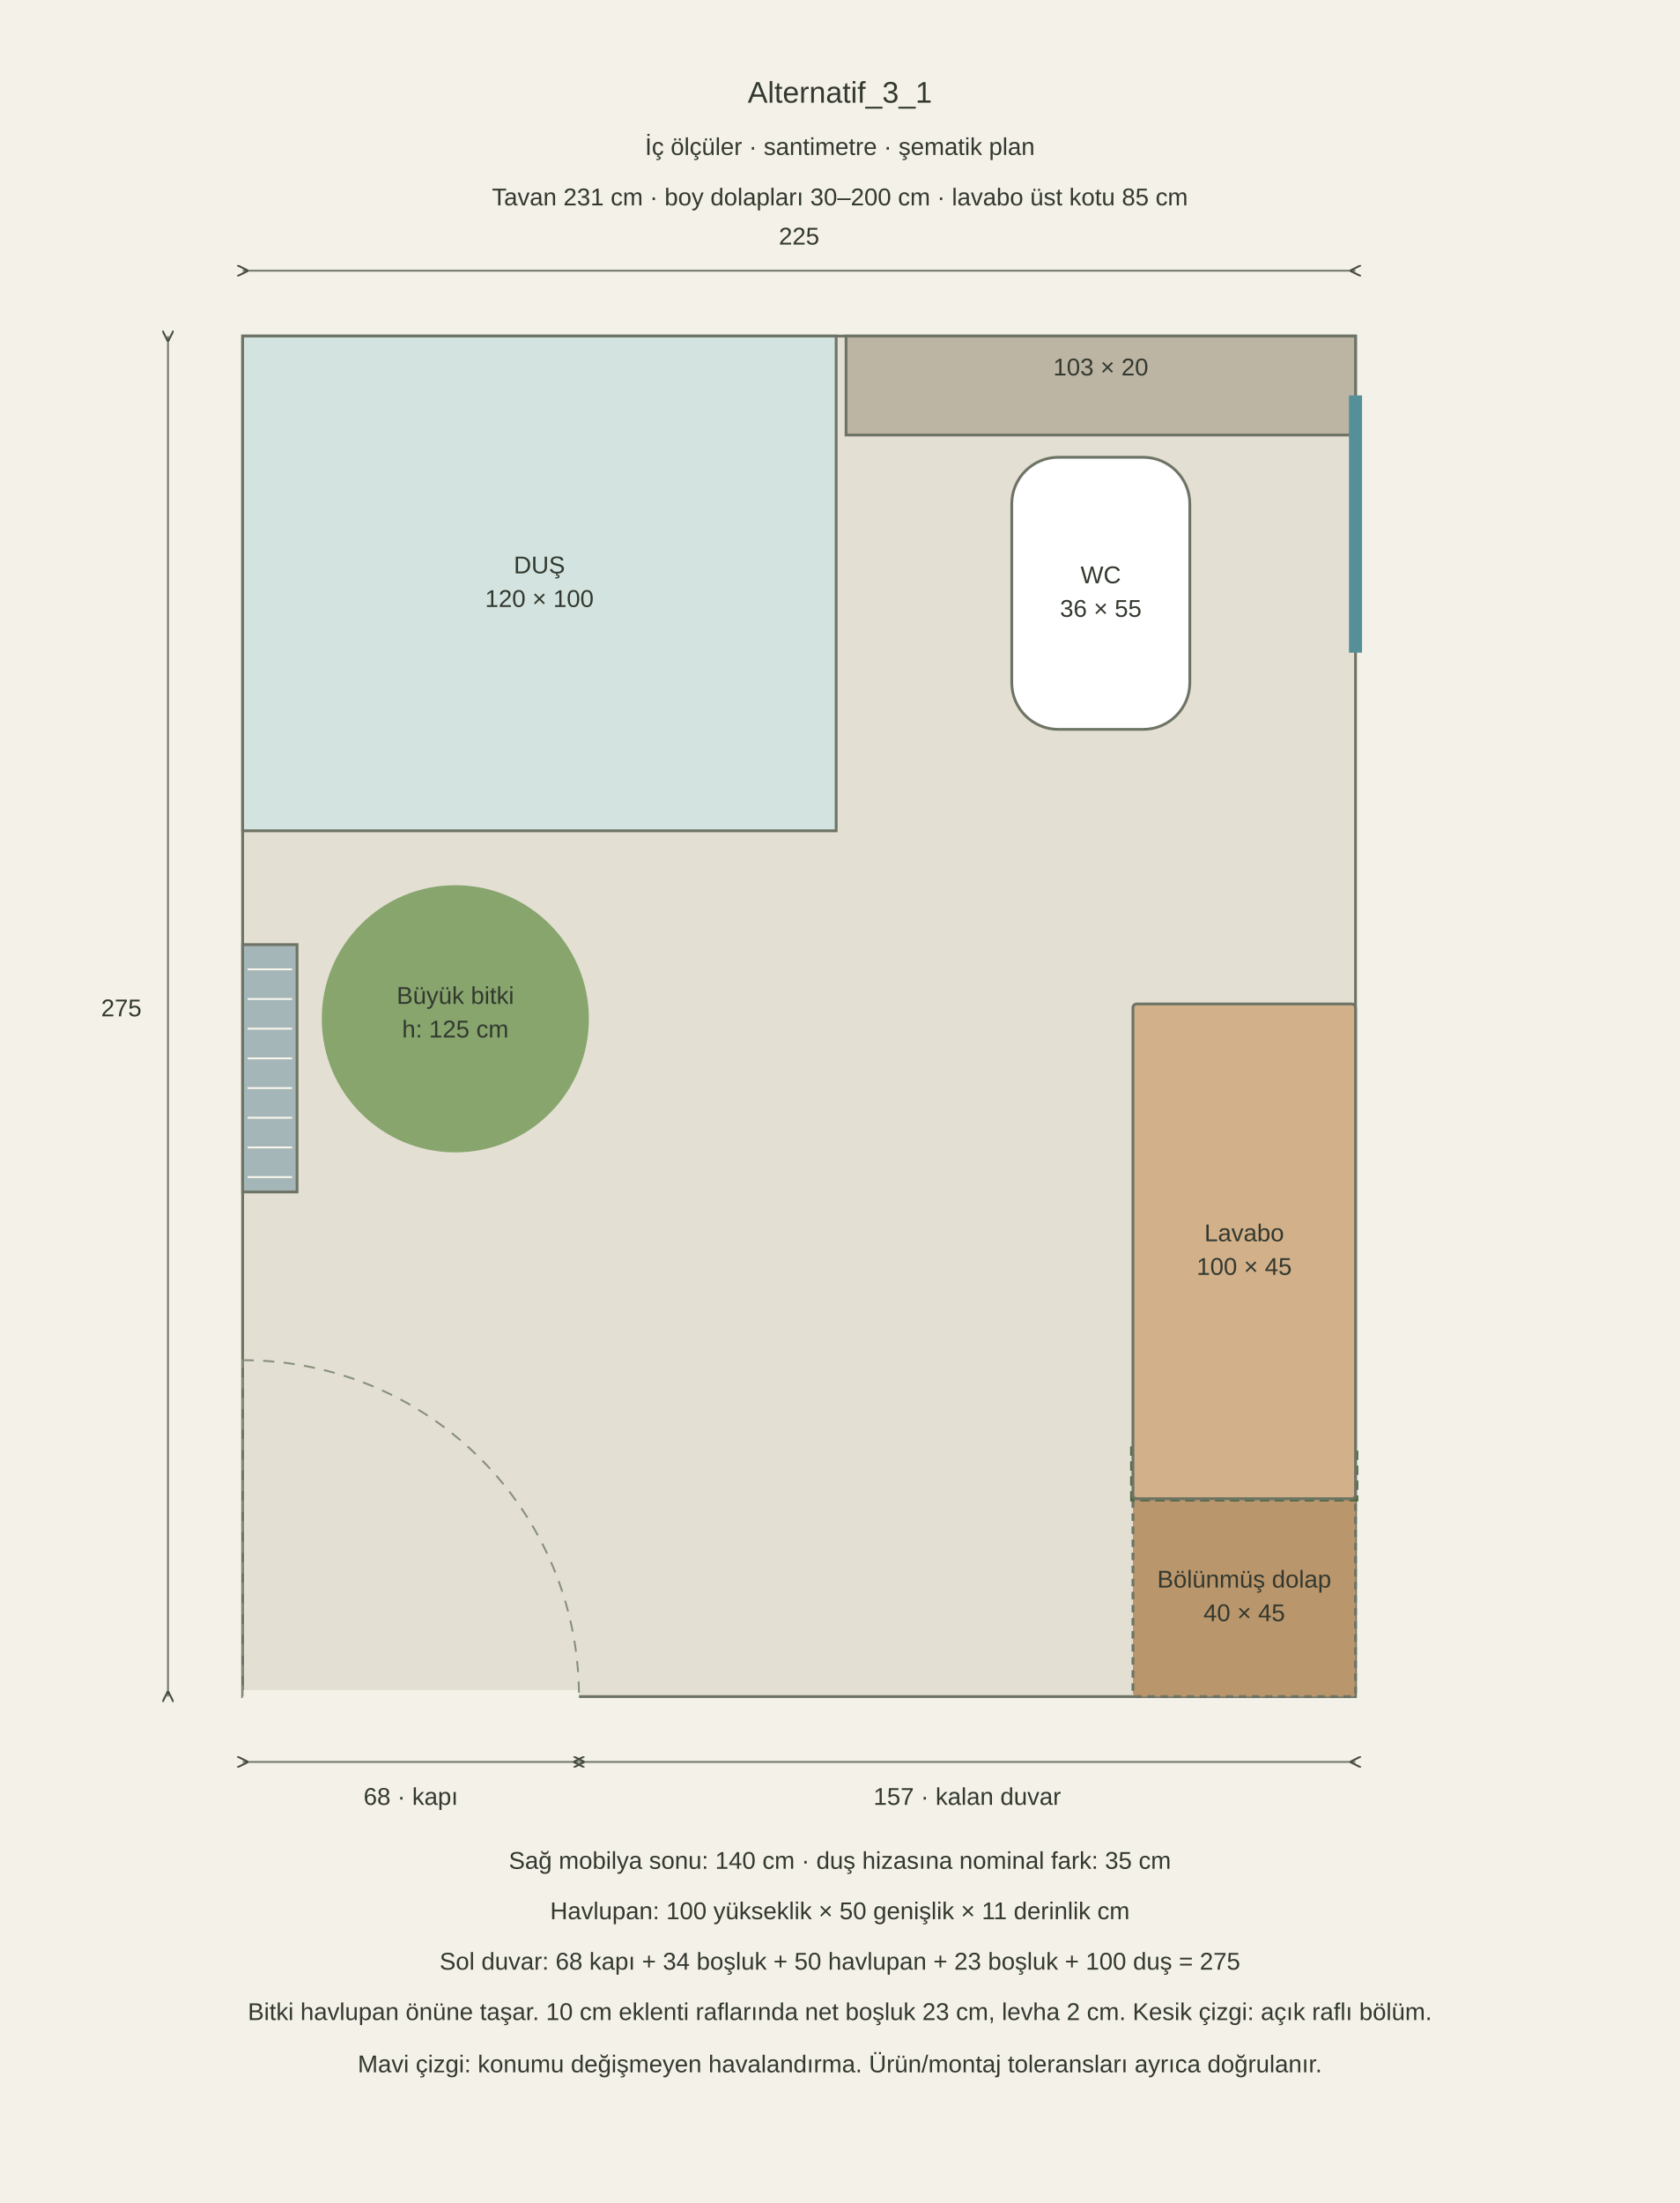
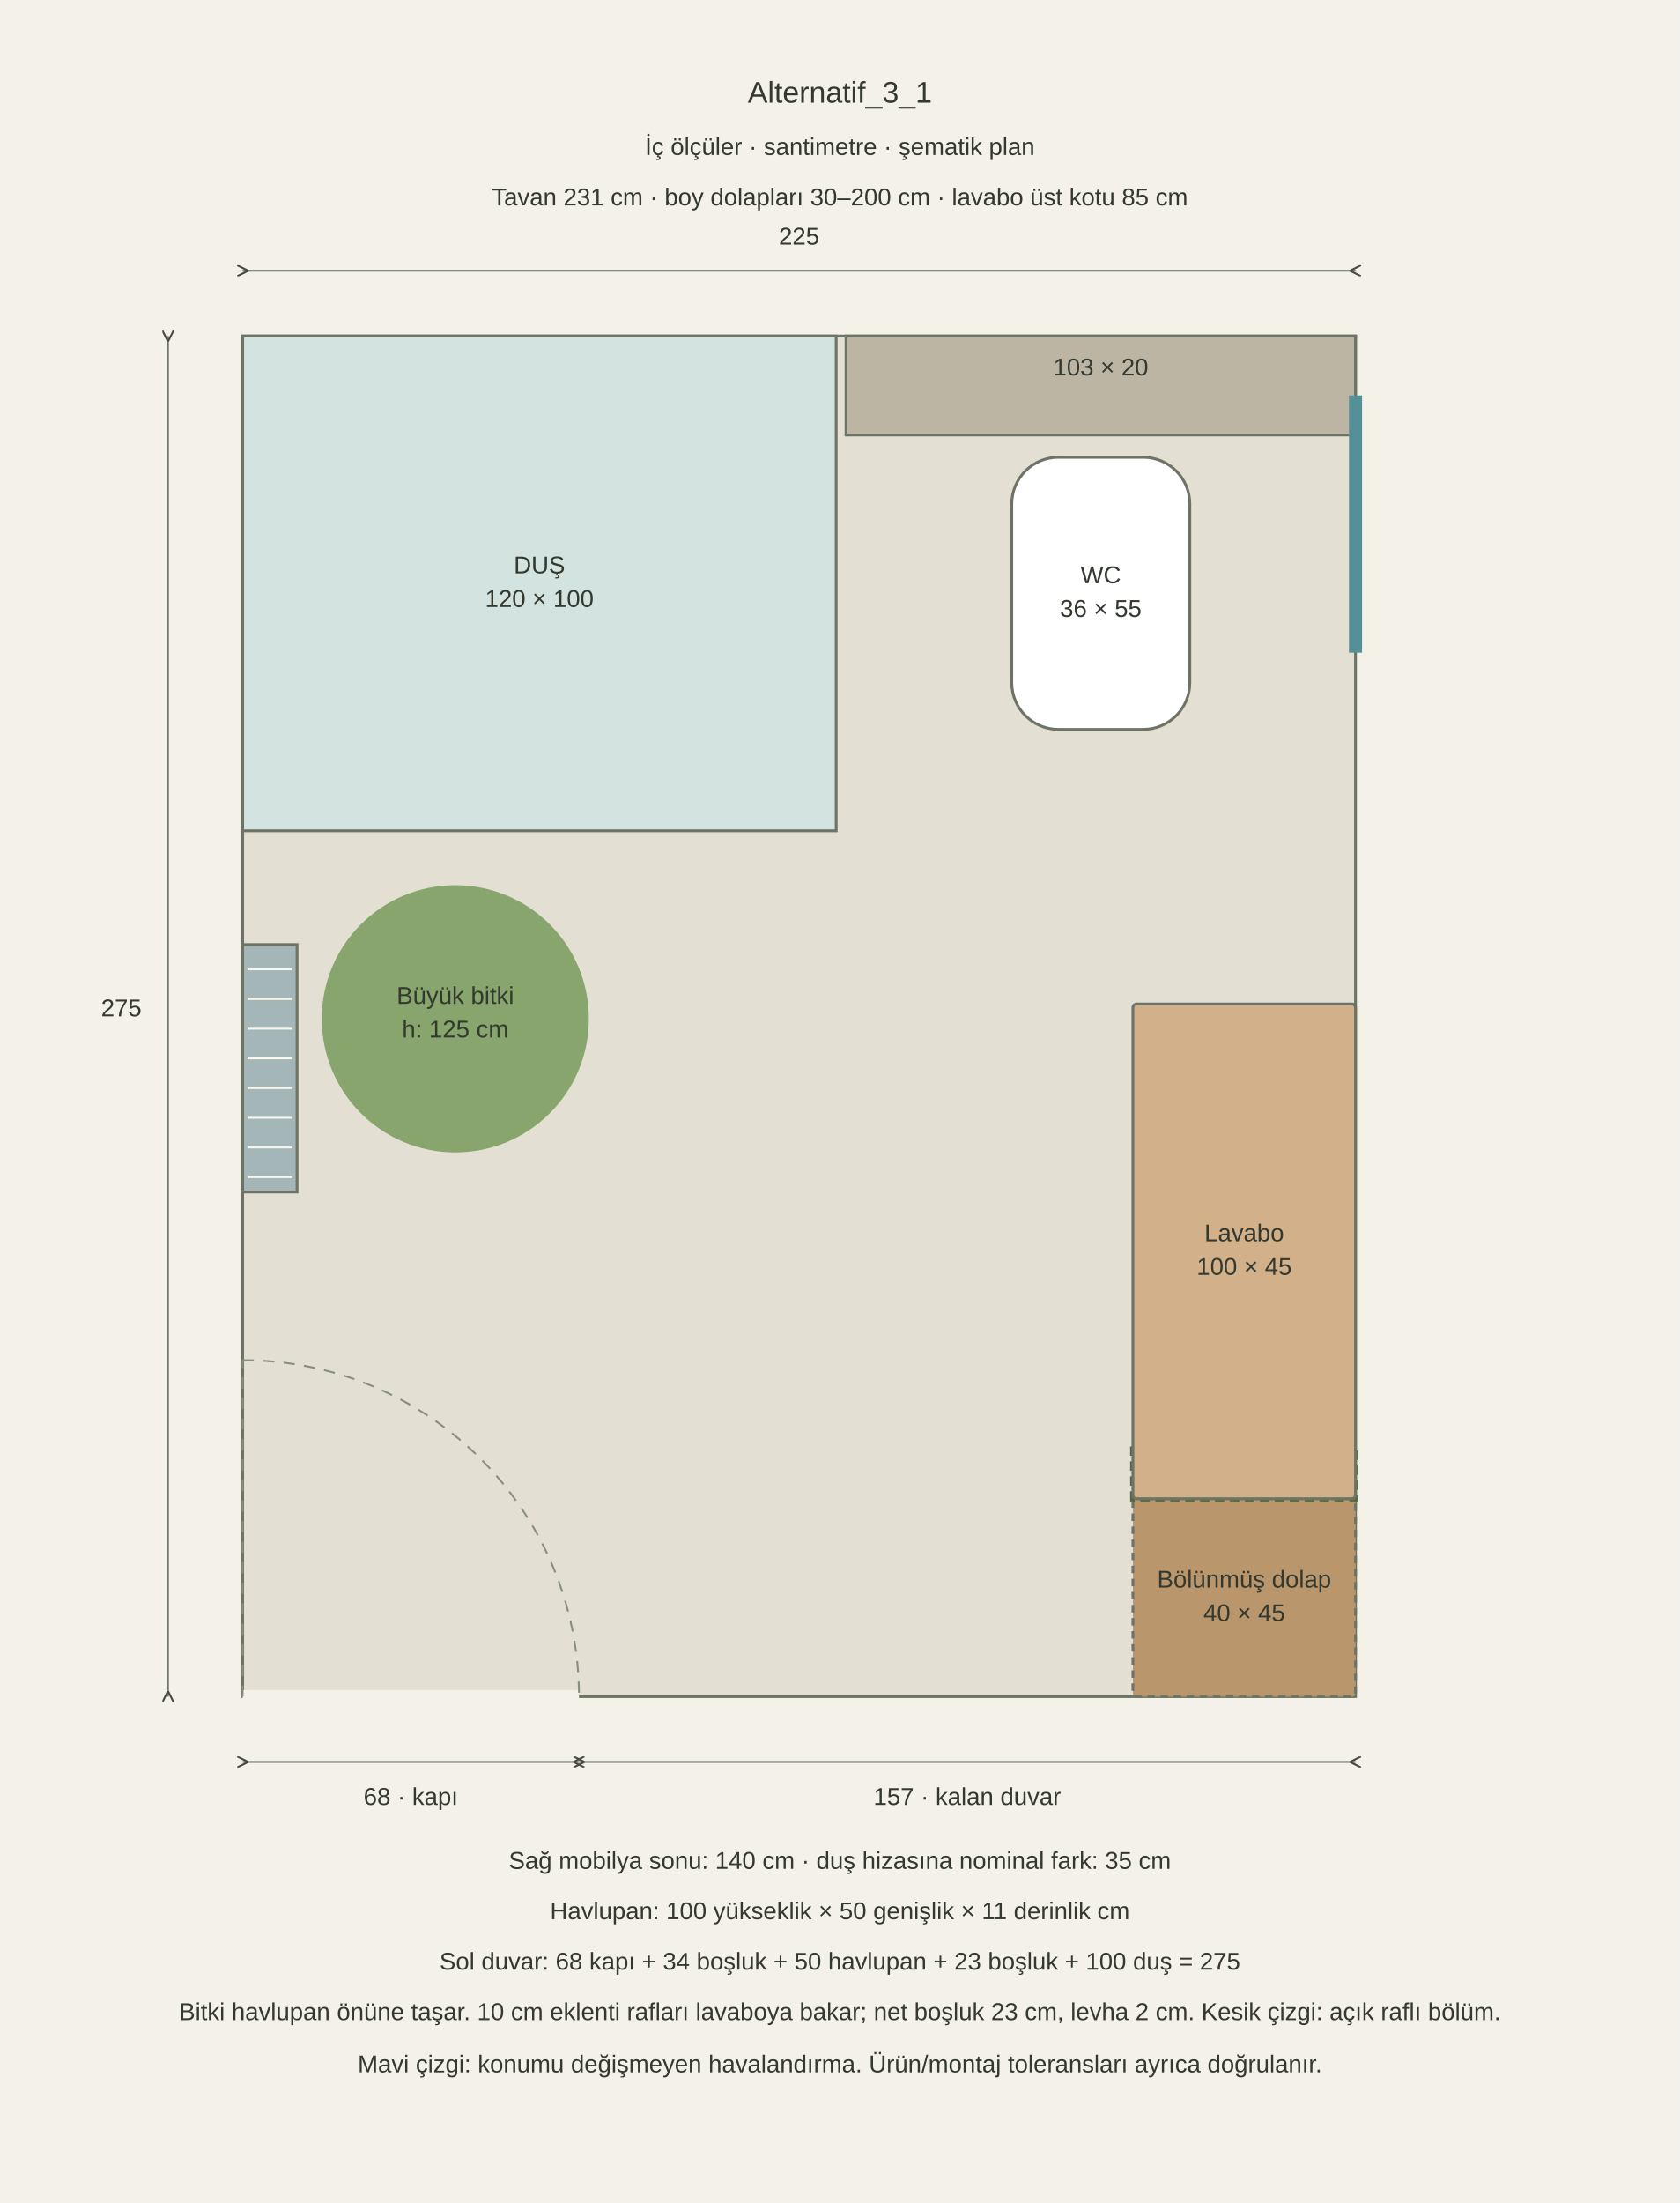
<svg xmlns="http://www.w3.org/2000/svg" width="900" height="1180" viewBox="0 0 900 1180">
  <defs>
    <marker id="arrow" markerWidth="6" markerHeight="6" refX="3" refY="3" orient="auto-start-reverse">
      <path d="M6 0L0 3L6 6" fill="none" stroke="#454a40" />
    </marker>
    <marker id="flow" markerWidth="6" markerHeight="6" refX="6" refY="3" orient="auto">
      <path d="M0 0L6 3L0 6" fill="#526943" />
    </marker>
  </defs>
  <style>text{font-family:Arial,sans-serif;fill:#33392f;font-size:16px}.small{font-size:13px}.dim{stroke:#74796d;stroke-width:1;marker-start:url(#arrow);marker-end:url(#arrow)}</style>
  <rect width="900" height="1180" fill="#f4f1e9" />
  <text x="450" y="55" text-anchor="middle" class="">Alternatif_3_1</text>
  <text x="450" y="83" text-anchor="middle" class="small">İç ölçüler · santimetre · şematik plan</text>
  <text x="450" y="110" text-anchor="middle" class="small">Tavan 231 cm · boy dolapları 30–200 cm · lavabo üst kotu 85 cm</text>
  <rect x="130.0" y="180.0" width="596.25" height="728.75" rx="0" fill="#e4dfd3" stroke="#6e7465" stroke-width="1.5" />
  <rect x="130.0" y="180.0" width="318.0" height="265.0" rx="0" fill="#d3e3df" stroke="#6e7465" stroke-width="1.5" />
  <text x="289.0" y="307.1" text-anchor="middle" class="small">DUŞ</text>
  <text x="289.0" y="325.1" text-anchor="middle" class="small">120 × 100</text>
  <rect x="453.3" y="180.0" width="272.95" height="53.0" rx="0" fill="#bdb5a4" stroke="#6e7465" stroke-width="1.5" />
  <text x="589.775" y="201.1" text-anchor="middle" class="small">103 × 20</text>
  <rect x="542.075" y="244.925" width="95.4" height="145.75" rx="25" fill="#fff" stroke="#6e7465" stroke-width="1.5" />
  <text x="589.775" y="312.4" text-anchor="middle" class="small">WC</text>
  <text x="589.775" y="330.4" text-anchor="middle" class="small">36 × 55</text>
  <rect x="607.0" y="802.75" width="119.25" height="106.0" rx="2" fill="#ba966c" stroke="#6e7465" stroke-width="1.5" stroke-dasharray="4 3" />
  <text x="666.625" y="850.35" text-anchor="middle" class="small">Bölünmüş dolap</text>
  <text x="666.625" y="868.35" text-anchor="middle" class="small">40 × 45</text>
  <rect x="607.0" y="776.25" width="119.25" height="26.5" fill="none" stroke="#526943" stroke-width="3" stroke-dasharray="5 3" />
+   <path d="M666.625,797.45V768.3" stroke="#526943" stroke-width="3" marker-end="url(#flow)" />
  <text x="666.625" y="794.5" text-anchor="middle" class="small">10 cm raf</text>
  <rect x="607.0" y="537.75" width="119.25" height="265.0" rx="2" fill="#d1b08a" stroke="#6e7465" stroke-width="1.5" />
  <text x="666.625" y="664.85" text-anchor="middle" class="small">Lavabo</text>
  <text x="666.625" y="682.85" text-anchor="middle" class="small">100 × 45</text>
  <rect x="130.0" y="505.95" width="29.15" height="132.5" rx="0" fill="#a4b6b7" stroke="#6e7465" stroke-width="1.5" />
  <path d="M132.65,630.5H156.5" stroke="#f9f6ed" />
  <path d="M132.65,614.6H156.5" stroke="#f9f6ed" />
  <path d="M132.65,598.7H156.5" stroke="#f9f6ed" />
  <path d="M132.65,582.8H156.5" stroke="#f9f6ed" />
  <path d="M132.65,566.9H156.5" stroke="#f9f6ed" />
  <path d="M132.65,551.0H156.5" stroke="#f9f6ed" />
  <path d="M132.65,535.1H156.5" stroke="#f9f6ed" />
  <path d="M132.65,519.2H156.5" stroke="#f9f6ed" />
  <circle cx="243.95" cy="545.7" r="71.55" fill="#709654" fill-opacity=".8" />
  <text x="243.95" y="537.7" text-anchor="middle" class="small">Büyük bitki</text>
  <text x="243.95" y="555.7" text-anchor="middle" class="small">h: 125 cm</text>
  <path d="M130.0,908.75H310.2" stroke="#f4f1e9" stroke-width="7" />
  <path d="M130.0,908.75V728.55 M130.0,728.55 A180.2,180.2 0 0 1 310.2,908.75" stroke="#879079" stroke-dasharray="6 5" fill="none" />
  <path d="M130.0,145.0L726.25,145.0" class="dim" />
  <text x="428.125" y="131.0" text-anchor="middle" class="small">225</text>
  <path d="M90.0,908.75L90.0,180.0" class="dim" />
  <text x="65.0" y="544.375" text-anchor="middle" class="small">275</text>
  <path d="M130.0,943.75L310.2,943.75" class="dim" />
  <text x="220.1" y="966.75" text-anchor="middle" class="small">68 · kapı</text>
  <path d="M310.2,943.75L726.25,943.75" class="dim" />
  <text x="518.225" y="966.75" text-anchor="middle" class="small">157 · kalan duvar</text>
  <path d="M726.25,349.6V211.8" stroke="#558f98" stroke-width="7" />
  <text x="450" y="1001" text-anchor="middle" class="small">Sağ mobilya sonu: 140 cm · duş hizasına nominal fark: 35 cm</text>
  <text x="450" y="1028" text-anchor="middle" class="small">Havlupan: 100 yükseklik × 50 genişlik × 11 derinlik cm</text>
  <text x="450" y="1055" text-anchor="middle" class="small">Sol duvar: 68 kapı + 34 boşluk + 50 havlupan + 23 boşluk + 100 duş = 275</text>
-   <text x="450" y="1082" text-anchor="middle" class="small">Bitki havlupan önüne taşar. 10 cm eklenti raflarında net boşluk 23 cm, levha 2 cm. Kesik çizgi: açık raflı bölüm.</text>
+   <text x="450" y="1082" text-anchor="middle" class="small">Bitki havlupan önüne taşar. 10 cm eklenti rafları lavaboya bakar; net boşluk 23 cm, levha 2 cm. Kesik çizgi: açık raflı bölüm.</text>
  <text x="450" y="1110" text-anchor="middle" class="small">Mavi çizgi: konumu değişmeyen havalandırma. Ürün/montaj toleransları ayrıca doğrulanır.</text>
</svg>
